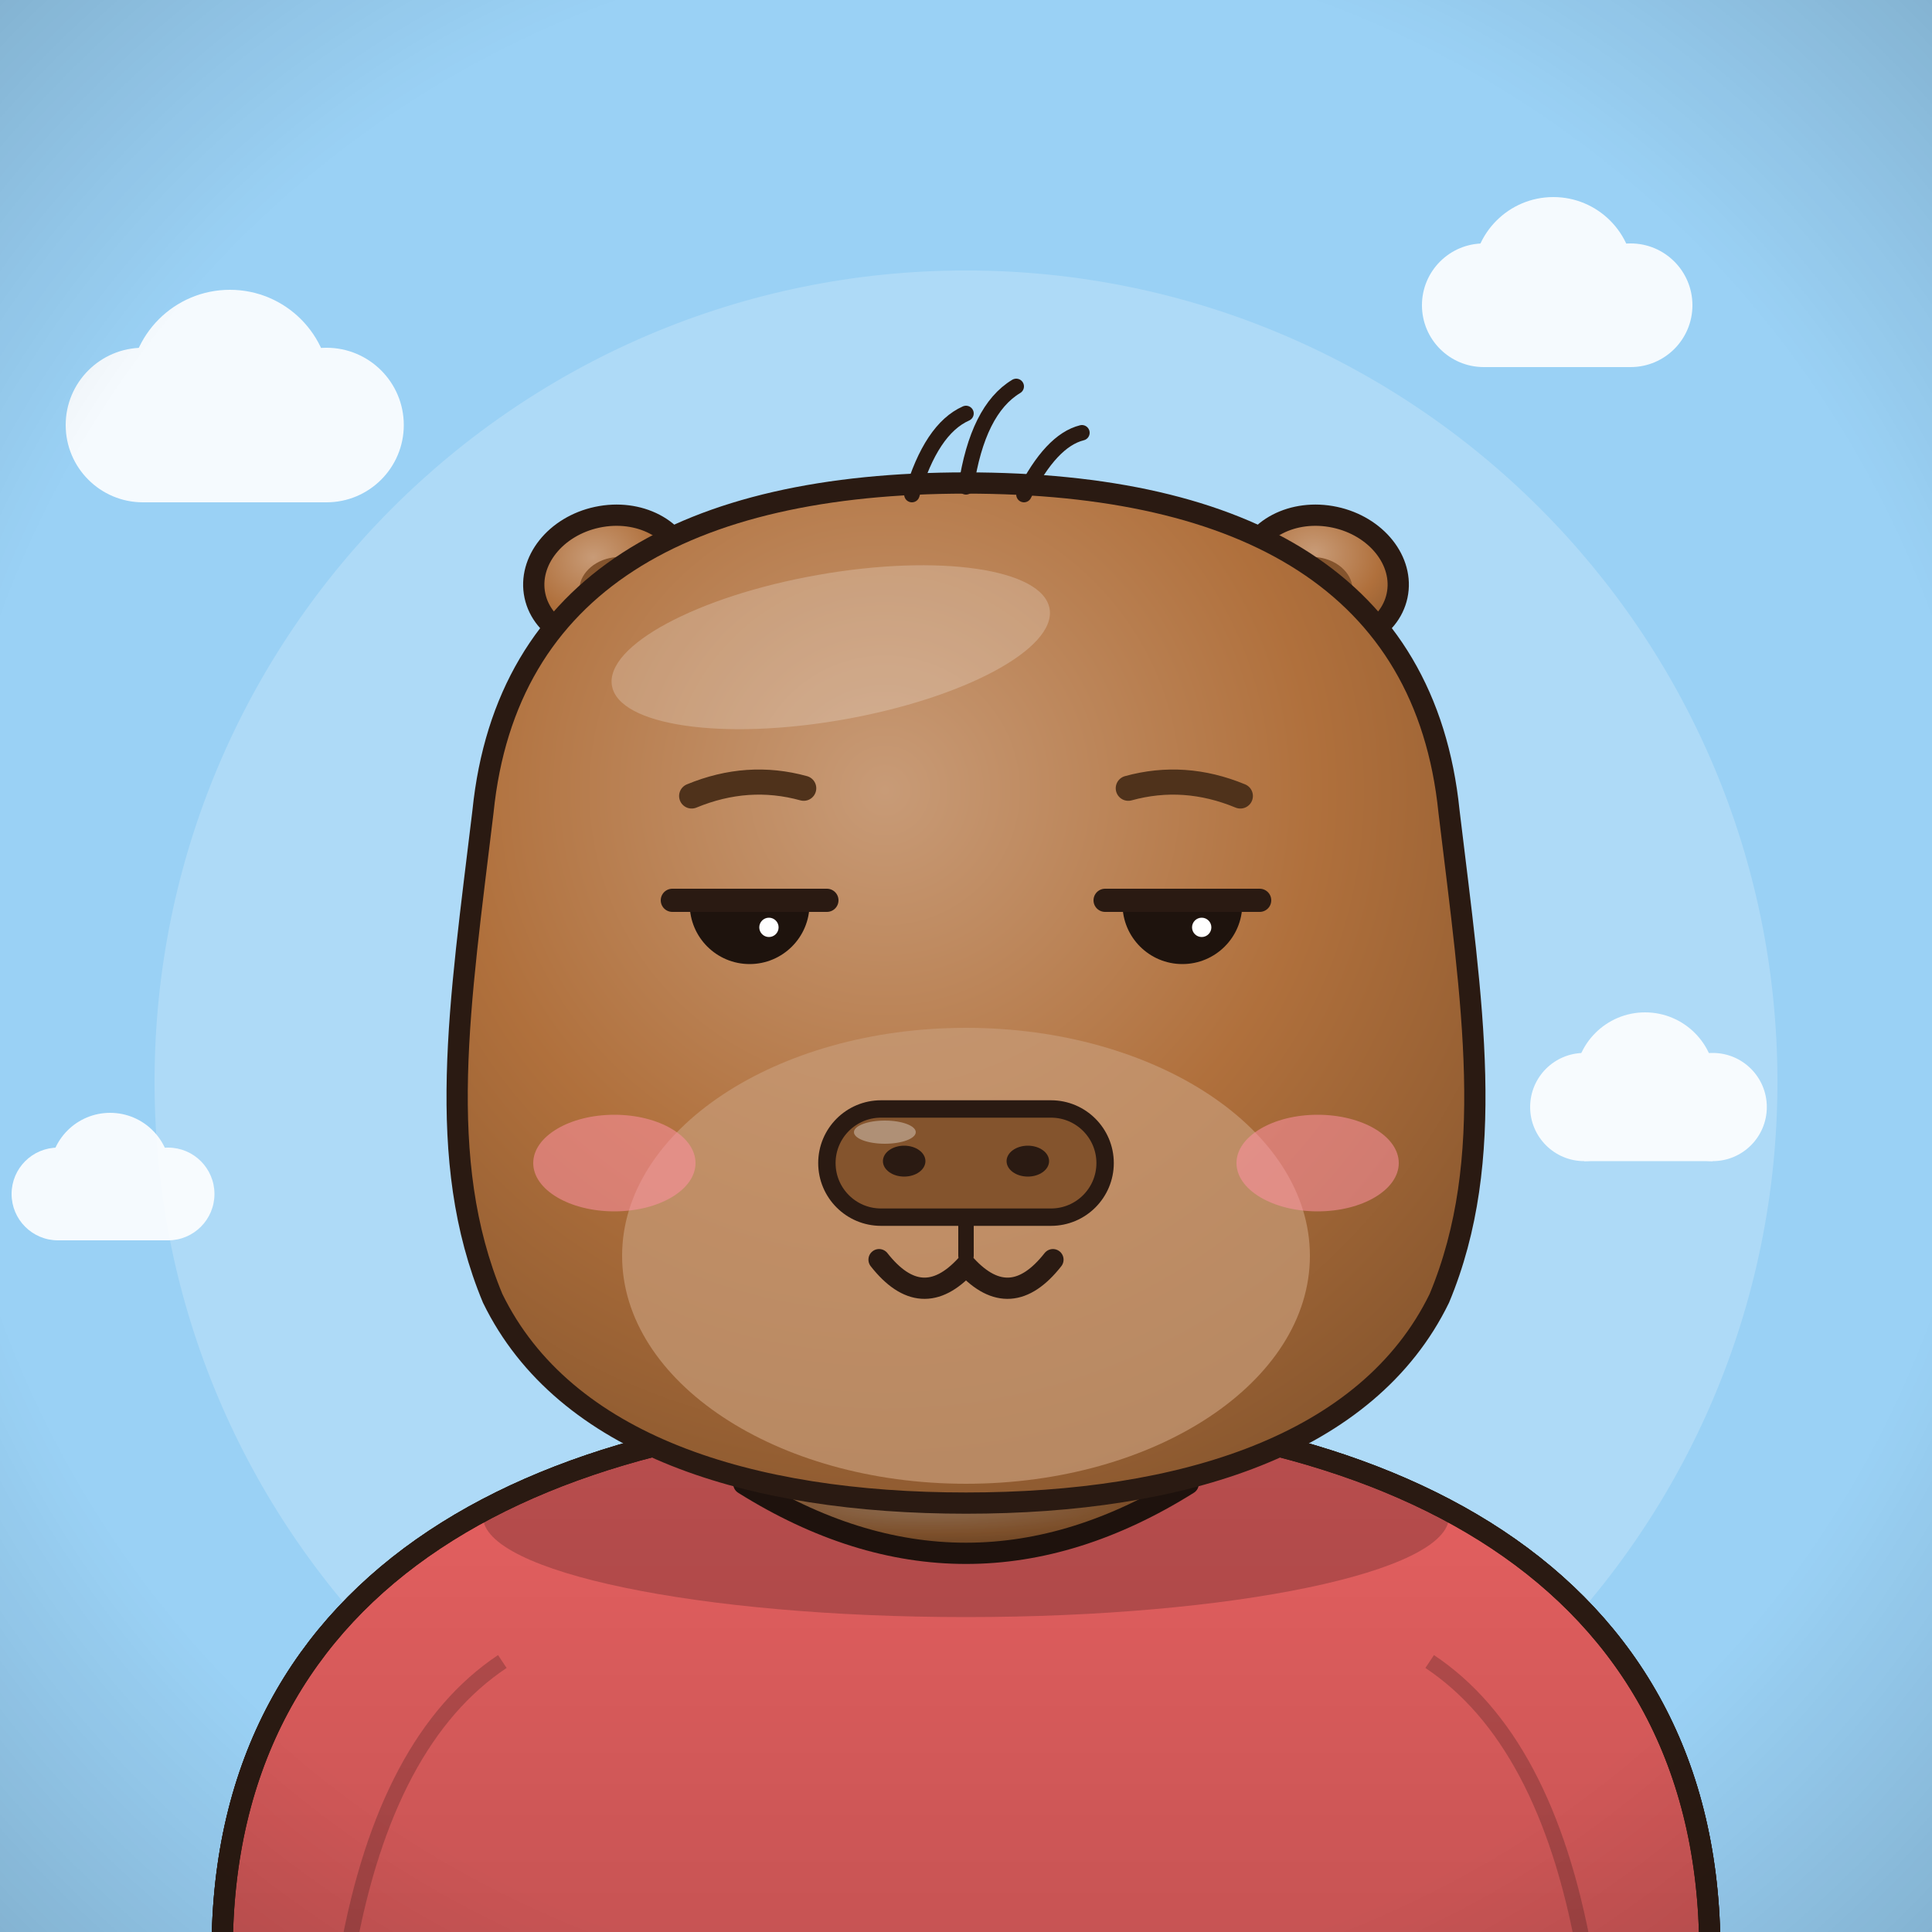
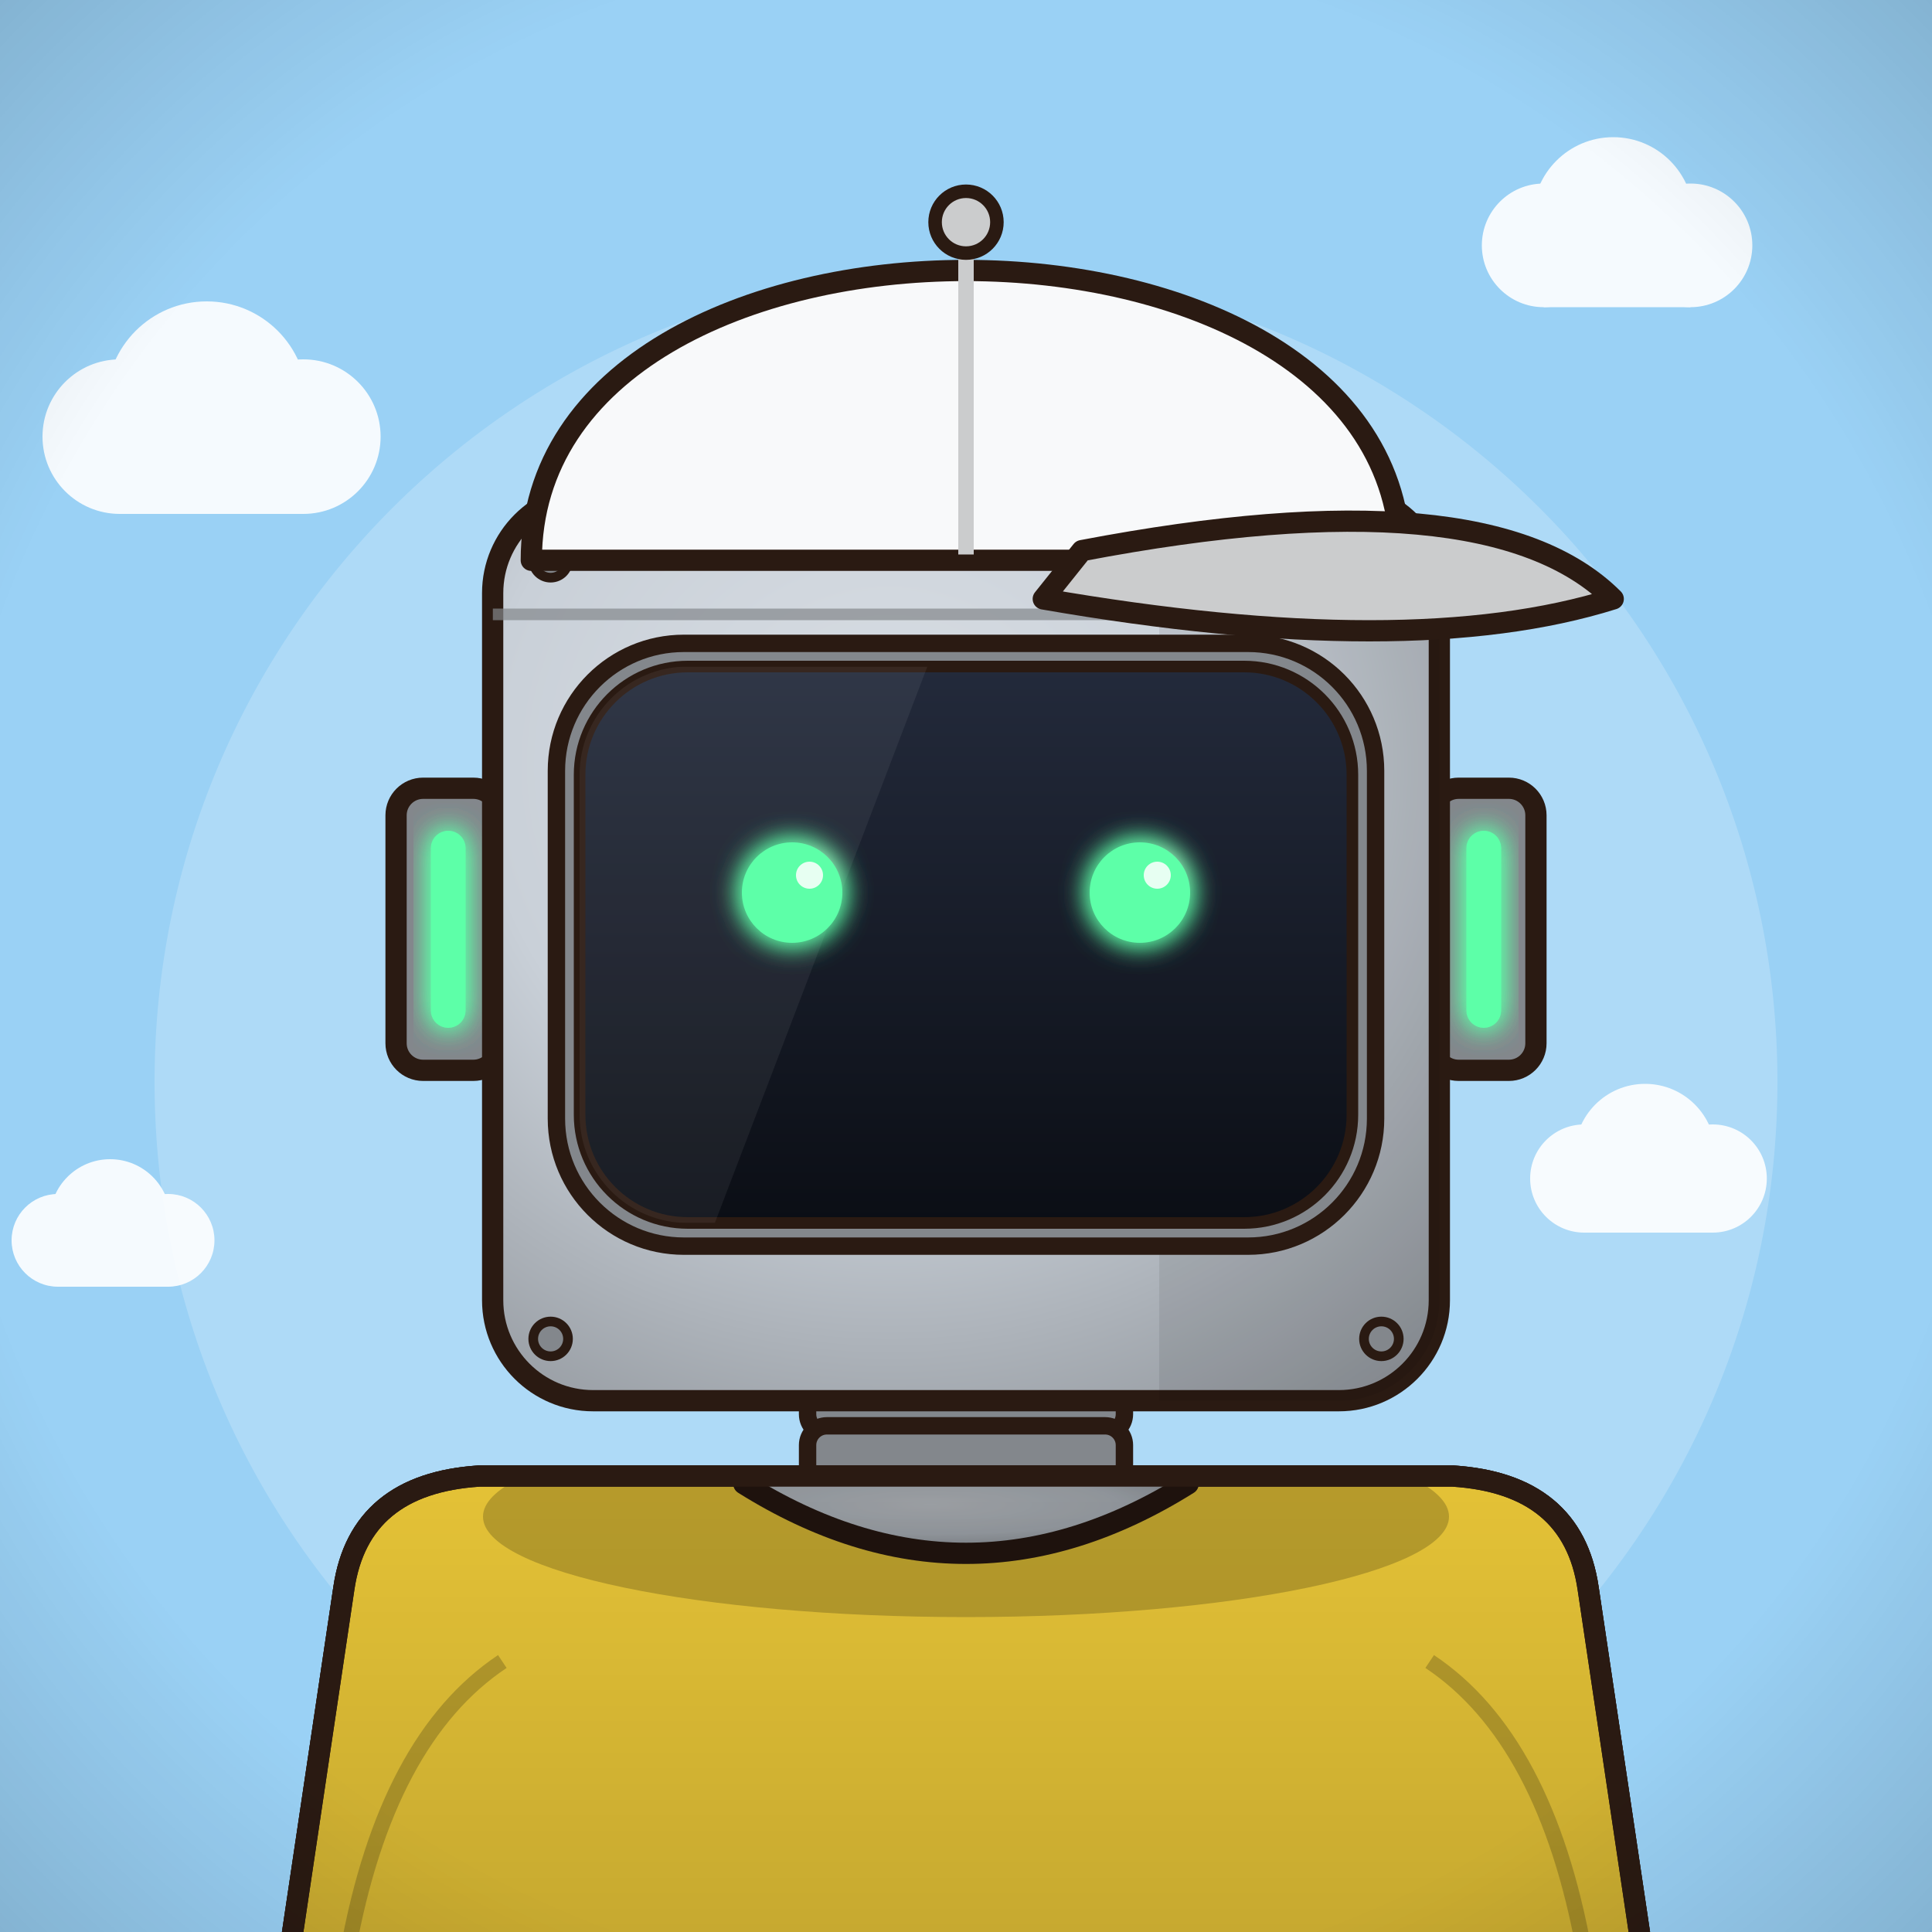
<svg xmlns="http://www.w3.org/2000/svg" viewBox="0 0 1000 1000" width="1000" height="1000">
  <defs>
    <clipPath id="bodyclip">
-       <path d="M115 1010 C115 815 280 730 500 730 C720 730 885 815 885 1010 Z" />
+       <path d="M150 1010 L178 822 Q186 768 248 764 L752 764 Q814 768 822 822 L850 1010 Z" />
    </clipPath>
    <radialGradient id="fs" cx=".42" cy=".3" r=".85">
-       <stop offset="0" stop-color="#c89b77" />
-       <stop offset=".5" stop-color="#b0703c" />
-       <stop offset="1" stop-color="#7f512b" />
+       <stop offset="0" stop-color="#d9dee4" />
+       <stop offset=".5" stop-color="#c9d0d8" />
+       <stop offset="1" stop-color="#91969c" />
    </radialGradient>
+     <filter id="led" x="-50%" y="-50%" width="200%" height="200%">
+       <feGaussianBlur stdDeviation="7" result="b" />
+       <feMerge>
+         <feMergeNode in="b" />
+         <feMergeNode in="b" />
+         <feMergeNode in="SourceGraphic" />
+       </feMerge>
+     </filter>
+     <linearGradient id="visor" x1="0" y1="0" x2="0" y2="1">
+       <stop offset="0" stop-color="#232a3b" />
+       <stop offset="1" stop-color="#0b0e15" />
+     </linearGradient>
+     <clipPath id="visorclip">
+       <rect x="300" y="345" width="400" height="288" rx="56" />
+     </clipPath>
+     <clipPath id="headclip">
+       <rect x="255" y="255" width="490" height="470" rx="52" />
+     </clipPath>
    <linearGradient id="bodyshade" x1="0" y1="0" x2="0" y2="1">
      <stop offset=".55" stop-color="#000" stop-opacity="0" />
      <stop offset="1" stop-color="#000" stop-opacity=".22" />
    </linearGradient>
    <radialGradient id="vig" r=".75">
      <stop offset=".7" stop-color="#000" stop-opacity="0" />
      <stop offset="1" stop-color="#000" stop-opacity=".18" />
    </radialGradient>
  </defs>
  <rect width="1000" height="1000" fill="#9ad1f5" />
  <g fill="#fff" opacity=".9">
-     <circle cx="74" cy="220" r="40" />
-     <circle cx="119" cy="202" r="52" />
-     <circle cx="169" cy="220" r="40" />
-     <rect x="74" y="220" width="95" height="40" />
+     <circle cx="62" cy="226" r="40" />
+     <circle cx="107" cy="208" r="52" />
+     <circle cx="157" cy="226" r="40" />
+     <rect x="62" y="226" width="95" height="40" />
  </g>
  <g fill="#fff" opacity=".9">
-     <circle cx="768" cy="158" r="32" />
-     <circle cx="804" cy="143.6" r="41.6" />
-     <circle cx="844" cy="158" r="32" />
-     <rect x="768" y="158" width="76" height="32" />
+     <circle cx="799" cy="127" r="32" />
+     <circle cx="835" cy="112.6" r="41.6" />
+     <circle cx="875" cy="127" r="32" />
+     <rect x="799" y="127" width="76" height="32" />
  </g>
  <g fill="#fff" opacity=".9">
-     <circle cx="820" cy="573" r="28" />
-     <circle cx="851.5" cy="560.4" r="36.4" />
-     <circle cx="886.5" cy="573" r="28" />
-     <rect x="820" y="573" width="66.5" height="28" />
+     <circle cx="820" cy="610" r="28" />
+     <circle cx="851.5" cy="597.4" r="36.4" />
+     <circle cx="886.5" cy="610" r="28" />
+     <rect x="820" y="610" width="66.5" height="28" />
  </g>
  <g fill="#fff" opacity=".9">
-     <circle cx="30" cy="618" r="24" />
-     <circle cx="57" cy="607.2" r="31.2" />
-     <circle cx="87" cy="618" r="24" />
-     <rect x="30" y="618" width="57" height="24" />
+     <circle cx="30" cy="642" r="24" />
+     <circle cx="57" cy="631.2" r="31.2" />
+     <circle cx="87" cy="642" r="24" />
+     <rect x="30" y="642" width="57" height="24" />
  </g>
  <circle cx="500" cy="560" r="420" fill="#fff" opacity=".2" />
-   <path d="M115 1010 C115 815 280 730 500 730 C720 730 885 815 885 1010 Z" fill="url(#fs)" stroke="#2a1a12" stroke-width="11" stroke-linejoin="round" stroke-linecap="round" />
+   <rect x="418" y="712" width="164" height="30" rx="10" fill="#83878c" stroke="#2a1a12" stroke-width="9" stroke-linejoin="round" stroke-linecap="round" />
+   <rect x="418" y="738" width="164" height="30" rx="10" fill="#83878c" stroke="#2a1a12" stroke-width="9" stroke-linejoin="round" stroke-linecap="round" />
+   <path d="M150 1010 L178 822 Q186 768 248 764 L752 764 Q814 768 822 822 L850 1010 Z" fill="url(#fs)" stroke="#2a1a12" stroke-width="11" stroke-linejoin="round" stroke-linecap="round" />
  <g clip-path="url(#bodyclip)">
-     <ellipse cx="500" cy="985" rx="230" ry="165" fill="#c89b77" opacity=".55" />
+     <rect x="590" y="760" width="400" height="300" fill="#000" opacity=".08" />
+     <path d="M300 800 L300 1010 M700 800 L700 1010" stroke="#83878c" stroke-width="6" opacity=".6" />
  </g>
+   <circle cx="235" cy="835" r="16" fill="#83878c" stroke="#2a1a12" stroke-width="6" stroke-linejoin="round" stroke-linecap="round" />
+   <circle cx="765" cy="835" r="16" fill="#83878c" stroke="#2a1a12" stroke-width="6" stroke-linejoin="round" stroke-linecap="round" />
+   <rect x="398" y="830" width="204" height="124" rx="22" fill="#f0f2f4" stroke="#2a1a12" stroke-width="9" stroke-linejoin="round" stroke-linecap="round" />
+   <circle cx="448" cy="892" r="18" fill="#ff6b6b" stroke="#2a1a12" stroke-width="6" stroke-linejoin="round" stroke-linecap="round" />
+   <circle cx="500" cy="892" r="18" fill="#ffd93d" stroke="#2a1a12" stroke-width="6" stroke-linejoin="round" stroke-linecap="round" />
+   <circle cx="552" cy="892" r="18" fill="#6bcb77" stroke="#2a1a12" stroke-width="6" stroke-linejoin="round" stroke-linecap="round" />
  <g clip-path="url(#bodyclip)">
-     <rect width="1000" height="1000" fill="#ff6b6b" />
-     <path d="M180 1010 Q200 900 260 860" fill="none" stroke="#cc5656" stroke-width="8" />
-     <path d="M820 1010 Q800 900 740 860" fill="none" stroke="#cc5656" stroke-width="8" />
+     <rect width="1000" height="1000" fill="#ffd93d" />
+     <path d="M180 1010 Q200 900 260 860" fill="none" stroke="#ccae31" stroke-width="8" />
+     <path d="M820 1010 Q800 900 740 860" fill="none" stroke="#ccae31" stroke-width="8" />
  </g>
-   <path d="M115 1010 C115 815 280 730 500 730 C720 730 885 815 885 1010 Z" fill="none" stroke="#2a1a12" stroke-width="11" stroke-linejoin="round" stroke-linecap="round" />
+   <path d="M150 1010 L178 822 Q186 768 248 764 L752 764 Q814 768 822 822 L850 1010 Z" fill="none" stroke="#2a1a12" stroke-width="11" stroke-linejoin="round" stroke-linecap="round" />
  <path d="M385 768 Q500 840 615 768" fill="url(#fs)" stroke="#2a1a12" stroke-width="11" stroke-linejoin="round" stroke-linecap="round" />
  <g clip-path="url(#bodyclip)">
    <rect width="1000" height="1000" fill="url(#bodyshade)" />
    <ellipse cx="500" cy="785" rx="250" ry="52" fill="#000" opacity=".2" />
  </g>
-   <path d="M115 1010 C115 815 280 730 500 730 C720 730 885 815 885 1010 Z" fill="none" stroke="#2a1a12" stroke-width="11" stroke-linejoin="round" stroke-linecap="round" />
-   <g transform="rotate(-12 316 300)">
-     <ellipse cx="316" cy="300" rx="40" ry="33" fill="url(#fs)" stroke="#2a1a12" stroke-width="11" stroke-linejoin="round" stroke-linecap="round" />
-     <ellipse cx="318" cy="304" rx="19" ry="15" fill="#84542d" />
+   <path d="M150 1010 L178 822 Q186 768 248 764 L752 764 Q814 768 822 822 L850 1010 Z" fill="none" stroke="#2a1a12" stroke-width="11" stroke-linejoin="round" stroke-linecap="round" />
+   <rect x="205" y="408" width="54" height="146" rx="14" fill="#83878c" stroke="#2a1a12" stroke-width="11" stroke-linejoin="round" stroke-linecap="round" />
+   <rect x="223" y="430" width="18" height="102" rx="9" fill="#5dffa8" filter="url(#led)" />
+   <rect x="741" y="408" width="54" height="146" rx="14" fill="#83878c" stroke="#2a1a12" stroke-width="11" stroke-linejoin="round" stroke-linecap="round" />
+   <rect x="759" y="430" width="18" height="102" rx="9" fill="#5dffa8" filter="url(#led)" />
+   <rect x="255" y="255" width="490" height="470" rx="52" fill="url(#fs)" stroke="#2a1a12" stroke-width="11" stroke-linejoin="round" stroke-linecap="round" />
+   <g clip-path="url(#headclip)">
+     <rect x="600" y="240" width="200" height="520" fill="#000" opacity=".08" />
+     <path d="M255 318 L745 318" stroke="#83878c" stroke-width="6" opacity=".7" />
  </g>
-   <g transform="rotate(12 684 300)">
-     <ellipse cx="684" cy="300" rx="40" ry="33" fill="url(#fs)" stroke="#2a1a12" stroke-width="11" stroke-linejoin="round" stroke-linecap="round" />
-     <ellipse cx="682" cy="304" rx="19" ry="15" fill="#84542d" />
+   <rect x="295" y="273" width="290" height="14" rx="7" fill="#fff" opacity=".45" />
+   <circle cx="285" cy="290" r="9" fill="#83878c" stroke="#2a1a12" stroke-width="5" stroke-linejoin="round" stroke-linecap="round" />
+   <circle cx="715" cy="290" r="9" fill="#83878c" stroke="#2a1a12" stroke-width="5" stroke-linejoin="round" stroke-linecap="round" />
+   <circle cx="285" cy="693" r="9" fill="#83878c" stroke="#2a1a12" stroke-width="5" stroke-linejoin="round" stroke-linecap="round" />
+   <circle cx="715" cy="693" r="9" fill="#83878c" stroke="#2a1a12" stroke-width="5" stroke-linejoin="round" stroke-linecap="round" />
+   <rect x="288" y="333" width="424" height="312" rx="66" fill="#83878c" stroke="#2a1a12" stroke-width="9" stroke-linejoin="round" stroke-linecap="round" />
+   <rect x="300" y="345" width="400" height="288" rx="56" fill="url(#visor)" stroke="#2a1a12" stroke-width="6" stroke-linejoin="round" stroke-linecap="round" />
+   <g clip-path="url(#visorclip)">
+     <path d="M300 345 L480 345 L370 633 L300 633 Z" fill="#fff" opacity=".06" />
  </g>
-   <path d="M500 250 C645 250 738 302 750 420 C762 520 775 600 745 672 C708 748 612 778 500 778 C388 778 292 748 255 672 C225 600 238 520 250 420 C262 302 355 250 500 250 Z" fill="url(#fs)" stroke="#2a1a12" stroke-width="11" stroke-linejoin="round" stroke-linecap="round" />
-   <path d="M472 256 q10 -34 28 -42 M500 252 q6 -40 26 -52 M530 256 q14 -28 30 -32" fill="none" stroke="#2a1a12" stroke-width="8" stroke-linejoin="round" stroke-linecap="round" />
-   <ellipse cx="430" cy="335" rx="115" ry="38" fill="#fff" opacity=".22" transform="rotate(-10 430 335)" />
-   <ellipse cx="500" cy="650" rx="178" ry="118" fill="#c89b77" opacity=".7" />
-   <ellipse cx="318" cy="602" rx="42" ry="25" fill="#ff8fa3" opacity=".55" />
-   <ellipse cx="682" cy="602" rx="42" ry="25" fill="#ff8fa3" opacity=".55" />
-   <rect x="428" y="574" width="144" height="56" rx="28" fill="#84542d" stroke="#2a1a12" stroke-width="9" stroke-linejoin="round" stroke-linecap="round" />
-   <ellipse cx="468" cy="601" rx="11" ry="8" fill="#2a1a12" />
-   <ellipse cx="532" cy="601" rx="11" ry="8" fill="#2a1a12" />
-   <ellipse cx="458" cy="586" rx="16" ry="6" fill="#fff" opacity=".35" />
-   <path d="M500 630 L500 650" stroke="#2a1a12" stroke-width="8" stroke-linejoin="round" stroke-linecap="round" />
-   <path d="M455 652 Q477 680 500 655 Q523 680 545 652" fill="none" stroke="#2a1a12" stroke-width="11" stroke-linejoin="round" stroke-linecap="round" />
-   <path d="M358 412 Q387 400 416 408" fill="none" stroke="#4f321b" stroke-width="13" stroke-linecap="round" />
-   <path d="M584 408 Q613 400 642 412" fill="none" stroke="#4f321b" stroke-width="13" stroke-linecap="round" />
-   <path d="M357 468 A31 31 0 0 0 419 468 Z" fill="#1e130d" />
-   <circle cx="398" cy="480" r="5" fill="#fff" />
-   <path d="M348 466 L428 466" stroke="#2a1a12" stroke-width="12" stroke-linejoin="round" stroke-linecap="round" />
-   <path d="M581 468 A31 31 0 0 0 643 468 Z" fill="#1e130d" />
-   <circle cx="622" cy="480" r="5" fill="#fff" />
-   <path d="M572 466 L652 466" stroke="#2a1a12" stroke-width="12" stroke-linejoin="round" stroke-linecap="round" />
-   <g transform="translate(0 -28)" />
+   <g filter="url(#led)">
+     <circle cx="410" cy="462" r="26" fill="#5dffa8" />
+     <circle cx="419" cy="453" r="7" fill="#fff" opacity=".85" />
+     <circle cx="590" cy="462" r="26" fill="#5dffa8" />
+     <circle cx="599" cy="453" r="7" fill="#fff" opacity=".85" />
+   </g>
+   <g transform="translate(0 -85)">
+     <path d="M275 375 C275 175 725 175 725 375 Z" fill="#f8f9fa" stroke="#2a1a12" stroke-width="11" stroke-linejoin="round" stroke-linecap="round" />
+     <path d="M500 190 L500 372" stroke="#cbcccd" stroke-width="8" />
+     <path d="M560 370 Q770 330 835 395 Q730 428 540 395 Z" fill="#cbcccd" stroke="#2a1a12" stroke-width="11" stroke-linejoin="round" stroke-linecap="round" />
+     <circle cx="500" cy="200" r="16" fill="#cbcccd" stroke="#2a1a12" stroke-width="7" stroke-linejoin="round" stroke-linecap="round" />
+   </g>
  <rect width="1000" height="1000" fill="url(#vig)" />
</svg>
